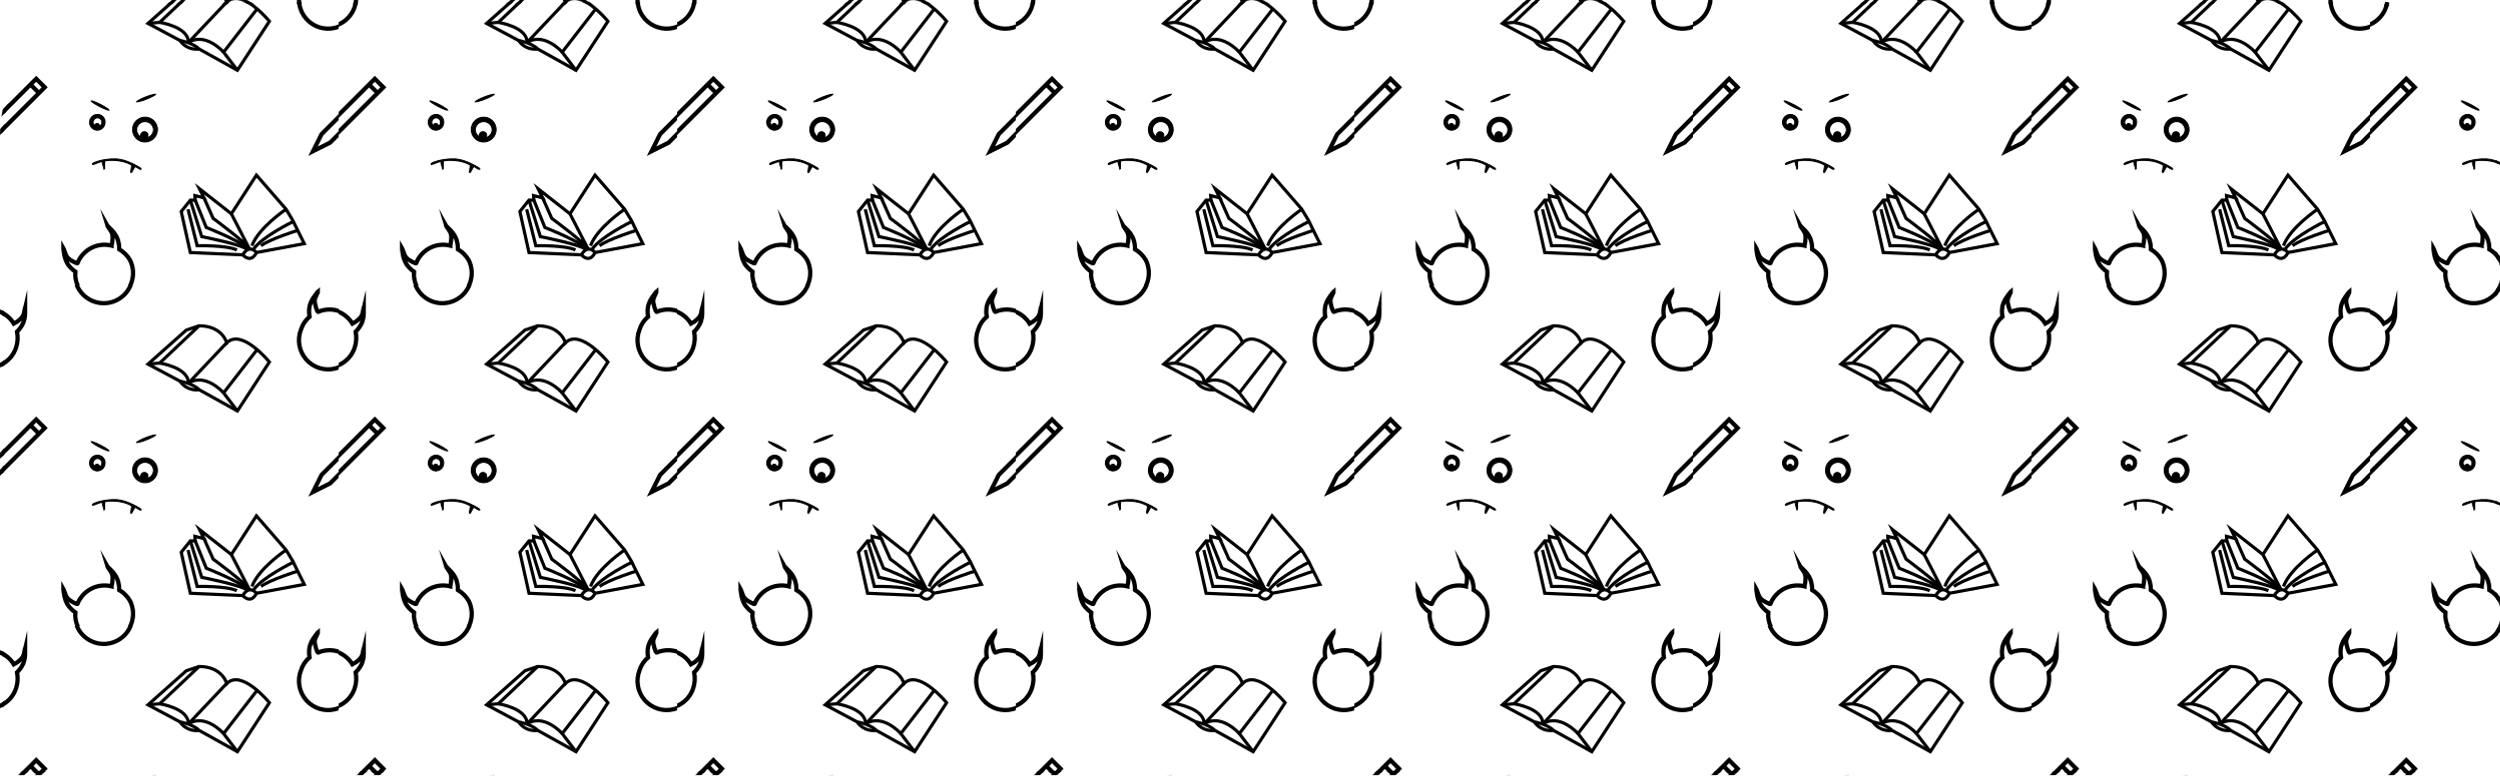
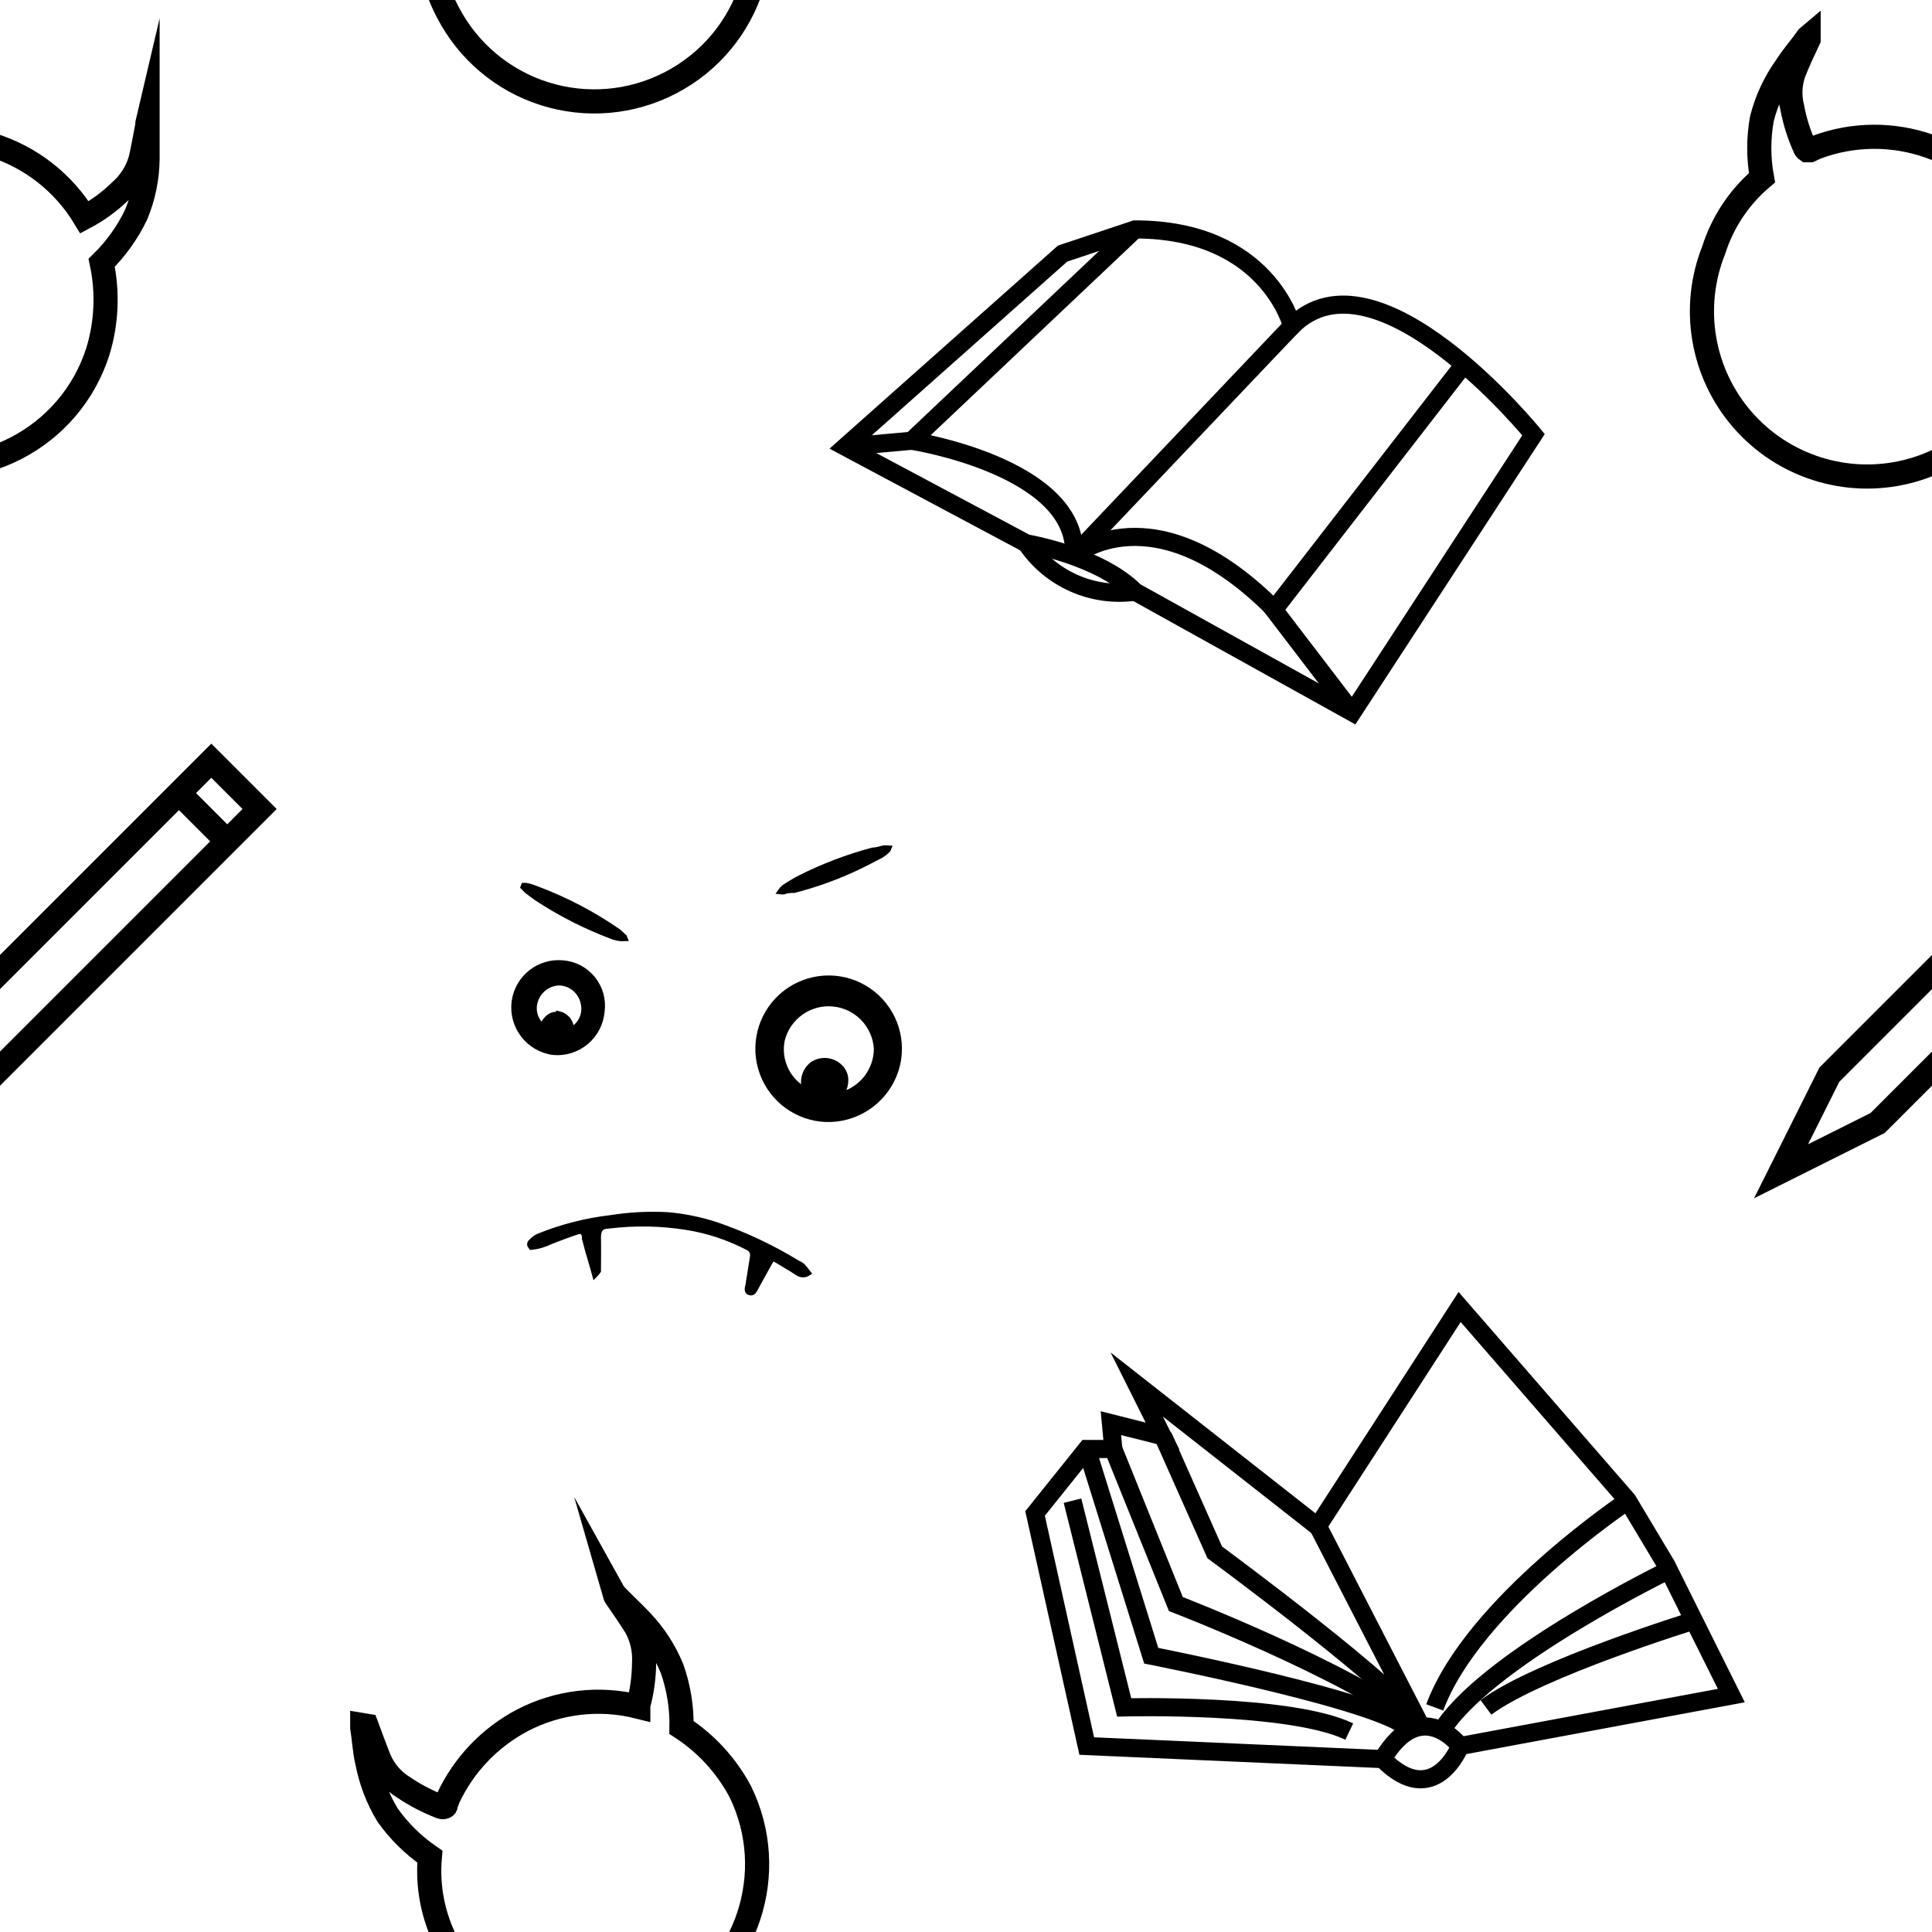
- <svg xmlns="http://www.w3.org/2000/svg" viewBox="0 0 587 182">
+ <svg xmlns="http://www.w3.org/2000/svg" id="Layer_1" data-name="Layer 1" viewBox="0 0 80 80">
  <defs>
-     <style>.cls-1,.cls-3,.cls-4{fill:none;}.cls-2{clip-path:url(#clip-path);}.cls-3,.cls-4,.cls-5{stroke:#000;}.cls-3,.cls-4,.cls-5,.cls-6{stroke-miterlimit:10;}.cls-4{stroke-width:0.75px;}.cls-5{stroke-width:0.25px;}.cls-6{fill:url(#New_Pattern_Swatch_1);stroke:url(#New_Pattern_Swatch_1);}</style>
+     <style>.cls-1,.cls-3,.cls-4{fill:none;}.cls-2{clip-path:url(#clip-path);}.cls-3,.cls-4,.cls-5{stroke:#000;stroke-miterlimit:10;}.cls-4{stroke-width:0.75px;}.cls-5{stroke-width:0.25px;}</style>
    <clipPath id="clip-path">
-       <rect class="cls-1" width="79.5" height="80" />
+       <rect class="cls-1" width="80" height="80" />
    </clipPath>
-     <pattern id="New_Pattern_Swatch_1" data-name="New Pattern Swatch 1" width="79.5" height="80" patternTransform="translate(0 787)" patternUnits="userSpaceOnUse" viewBox="0 0 79.5 80">
-       <rect class="cls-1" width="79.5" height="80" />
-       <g class="cls-2">
-         <path id="eFbXhEVdUtQ2" class="cls-3" d="M84,10.88a7,7,0,0,0,1.43-2,6.18,6.18,0,0,0,.47-2.3c0-.48,0-1,0-1.43a.26.26,0,0,1,0-.12h0l0,.11c-.1.5-.18,1-.29,1.46a2.74,2.74,0,0,1-.82,1.3A6.4,6.4,0,0,1,83.25,9l0,0A6.86,6.86,0,0,0,75,6.1h0l-.26.12c-.06,0-.08,0-.13,0a.22.22,0,0,1-.08-.1,7.28,7.28,0,0,1-.53-1.68A2.49,2.49,0,0,1,74,3c.19-.48.39-.9.61-1.37l0-.12h0s-.06.05-.07.09c-.29.4-.6.75-.86,1.16a6.44,6.44,0,0,0-1,2.14,6.78,6.78,0,0,0,0,2.46s0,0,0,0a6.5,6.5,0,0,0-2,3,6.84,6.84,0,1,0,13,4.15A7.34,7.34,0,0,0,84,10.88Z" />
-         <path id="eFbXhEVdUtQ2-2" data-name="eFbXhEVdUtQ2" class="cls-3" d="M4,10.88a7,7,0,0,0,1.43-2,6.18,6.18,0,0,0,.47-2.3c0-.48,0-1,0-1.43a.26.26,0,0,1,0-.12h0l0,.11c-.1.5-.18,1-.29,1.46a2.74,2.74,0,0,1-.82,1.3A6.4,6.4,0,0,1,3.25,9l0,0A6.85,6.85,0,0,0-.59,6,6.91,6.91,0,0,0-5,6.1h0l-.26.12c-.06,0-.08,0-.13,0a.22.22,0,0,1-.08-.1,7.28,7.28,0,0,1-.53-1.68A2.42,2.42,0,0,1-6,3c.19-.48.39-.9.61-1.37l0-.12h0s-.06.05-.07.09c-.29.4-.6.75-.86,1.16a6.44,6.44,0,0,0-1,2.14,6.78,6.78,0,0,0,0,2.46s0,0,0,0a6.5,6.5,0,0,0-2,3A6.83,6.83,0,0,0-4.79,19,6.85,6.85,0,0,0,3.8,14.53,7.34,7.34,0,0,0,4,10.88Z" />
-         <path id="eFbXhEVdUtQ2-3" data-name="eFbXhEVdUtQ2" class="cls-3" d="M28,71.53a6.92,6.92,0,0,0-.39-2.43,6.33,6.33,0,0,0-1.3-2c-.33-.35-.68-.67-1-1,0,0-.06,0-.08-.07h0l.05.09c.29.42.56.81.83,1.24a2.74,2.74,0,0,1,.34,1.5,6.9,6.9,0,0,1-.24,1.75l0,.06a6.81,6.81,0,0,0-4.79.56,7,7,0,0,0-3.08,3.22v0a2.77,2.77,0,0,1-.1.26c0,.06,0,.09-.06.11a.2.2,0,0,1-.13,0,7.68,7.68,0,0,1-1.56-.81,2.55,2.55,0,0,1-1-1.15c-.19-.47-.35-.92-.53-1.4l-.06-.11h0s0,.08,0,.11c.08.49.1,1,.21,1.43a6.58,6.58,0,0,0,.84,2.19,7,7,0,0,0,1.75,1.72s0,0,0,0a6.52,6.52,0,0,0,.7,3.58,6.84,6.84,0,0,0,12.15-6.28A7.22,7.22,0,0,0,28,71.53Z" />
-         <path id="eFbXhEVdUtQ2-4" data-name="eFbXhEVdUtQ2" class="cls-3" d="M28-8.47a6.92,6.92,0,0,0-.39-2.43,6.33,6.33,0,0,0-1.3-2c-.33-.35-.68-.67-1-1,0,0-.06,0-.08-.07h0l.05.09c.29.42.56.81.83,1.24a2.74,2.74,0,0,1,.34,1.5,6.9,6.9,0,0,1-.24,1.75l0,.06a6.81,6.81,0,0,0-4.79.56,7,7,0,0,0-3.08,3.22v0a2.77,2.77,0,0,1-.1.26c0,.06,0,.09-.06.11a.2.2,0,0,1-.13,0,7.68,7.68,0,0,1-1.56-.81,2.55,2.55,0,0,1-1-1.15c-.19-.47-.35-.92-.53-1.4l-.06-.11h0c0,.05,0,.08,0,.11.08.49.1.95.21,1.43a6.58,6.58,0,0,0,.84,2.19,7,7,0,0,0,1.75,1.72s0,0,0,0A6.5,6.5,0,0,0,18.29.5a6.83,6.83,0,0,0,9.22,2.93,6.84,6.84,0,0,0,2.93-9.21A7.22,7.22,0,0,0,28-8.47Z" />
-         <path class="cls-4" d="M34.75,18.5l7.5,4s3,.5,4.5,2l9,5L63.25,18s-6.5-8-10-4.5c0,0-1-4-6.5-4l-3,1Z" />
-         <path class="cls-4" d="M42.25,22.5a4.64,4.64,0,0,0,4.5,2" />
-         <polyline class="cls-4" points="34.75 18.5 37.5 18.25 46.75 9.5" />
-         <path class="cls-4" d="M37.5,18.25s6.79,1.05,6.73,4.66a0,0,0,0,0,.08,0l8.94-9.45" />
-         <polyline class="cls-4" points="55.75 29.5 52.5 25.25 60.37 15.09" />
-         <path class="cls-4" d="M44.25,23s3.27-2.77,8.25,2.21" />
-         <path class="cls-4" d="M57,72.84,44.7,72.3l-2.14-9.63L44.7,60h1.15l-.08-1.07,2.14.54-1.07-2.14,7.49,5.88,5.88-9.09,6.95,8,1.61,2.67L69.84,67l1.6,3.21L60.21,72.3S59.14,75,57,72.84Z" />
-         <path class="cls-4" d="M60.21,72.3s-1.61-2.14-3.21.54" />
-         <path class="cls-4" d="M47.91,59.47l2.14,4.81s8,5.89,8.55,7.22l-4.27-8.29" />
-         <path class="cls-4" d="M58.6,71.5c-3.2-2.4-10.16-5.08-10.16-5.08L45.85,60" />
-         <path class="cls-4" d="M44.7,60l2.67,8.56s10.18,2,10.71,3.12" />
-         <path class="cls-4" d="M44.16,62.14,46.3,70.7s6.86-.18,9.32,1" />
-         <path class="cls-4" d="M67.16,62.14s-6.42,4.28-8,8.56" />
-         <path class="cls-4" d="M68.88,65s-7.25,3.52-9.3,6.46" />
-         <path class="cls-4" d="M69.91,67.1s-6.49,2-8.63,3.6" />
-         <polygon class="cls-3" points="9 32 10.5 33.5 -2.5 46.5 -6.5 48.5 -4.5 44.5 8.5 31.5 9 32" />
-         <line class="cls-3" x1="7.16" y1="32.84" x2="9.16" y2="34.84" />
-         <polygon class="cls-3" points="89 32 90.5 33.5 77.5 46.5 73.5 48.5 75.5 44.5 88.5 31.5 89 32" />
-         <line class="cls-3" x1="87.16" y1="32.84" x2="89.16" y2="34.84" />
-         <path class="cls-5" d="M36.94,43.86a2.91,2.91,0,1,0-3.23,2.46A2.93,2.93,0,0,0,36.94,43.86Zm-2.46.29a.89.89,0,0,0-1.09-.06.91.91,0,0,0-.27,1.08,1.94,1.94,0,0,1-1-2.1,2,2,0,0,1,3.94.36,2,2,0,0,1-1.49,1.92C34.84,44.84,34.81,44.44,34.48,44.15Z" />
-         <path class="cls-5" d="M21.06,41.48a1.86,1.86,0,0,0,1.6,2.08,1.84,1.84,0,0,0,2-1.67,1.76,1.76,0,0,0-1.6-2A1.84,1.84,0,0,0,21.06,41.48ZM22.9,42c-.29-.05-.52.1-.7.48a1,1,0,0,1-.28-1.12,1.08,1.08,0,0,1,1-.71,1.07,1.07,0,0,1,1,.86,1,1,0,0,1-.53,1.13A.64.64,0,0,0,22.9,42Z" />
-         <path class="cls-5" d="M21.74,51.63c-.06-.07-.07-.14,0-.2a1,1,0,0,1,.29-.22,11.49,11.49,0,0,1,3-.77,11.15,11.15,0,0,1,2.38-.12,9.05,9.05,0,0,1,1.93.39,16.91,16.91,0,0,1,3.39,1.59,1.05,1.05,0,0,1,.21.12,3.36,3.36,0,0,1,.24.29.38.38,0,0,1-.4,0c-.28-.19-.58-.36-.86-.53-.13-.08-.25,0-.34.11-.2.37-.41.73-.61,1.11-.06.1-.12.15-.23.09s0-.26,0-.39c.06-.35.11-.7.17-1.06a.36.36,0,0,0-.22-.4,8.28,8.28,0,0,0-2.56-.84A11.51,11.51,0,0,0,25,50.72c-.33,0-.44.19-.43.52s0,.9,0,1.35c0,0-.06.09-.12.15-.05-.19-.1-.34-.14-.49-.1-.32-.19-.65-.28-1a.49.49,0,0,0,0-.11c-.06-.19-.15-.24-.34-.17-.37.12-.73.26-1.09.4A2.34,2.34,0,0,1,21.74,51.63Z" />
-         <path class="cls-5" d="M36.51,35.18a1.63,1.63,0,0,1-.29.23c-.39.2-.78.41-1.18.59a14.67,14.67,0,0,1-2.41.85c-.13,0-.28,0-.42.06a.54.54,0,0,1-.13,0,.69.69,0,0,1,.14-.15,6.58,6.58,0,0,1,.67-.4,15.61,15.61,0,0,1,3-1.14c.15,0,.31-.06.46-.09a.55.55,0,0,1,.18,0Z" />
-         <path class="cls-5" d="M21.45,36.68c.19,0,.39.09.58.16a15.38,15.38,0,0,1,3.31,1.74c.08.06.15.14.23.21a.1.1,0,0,1,.05.06,1.25,1.25,0,0,1-.58-.11,15.76,15.76,0,0,1-2.9-1.46c-.2-.12-.38-.27-.56-.4a1.14,1.14,0,0,1-.15-.16Z" />
-       </g>
-     </pattern>
  </defs>
-   <g id="Layer_2" data-name="Layer 2">
-     <g id="Layer_1-2" data-name="Layer 1">
-       <path class="cls-6" d="M32.09.5H554.91A31.59,31.59,0,0,1,586.5,32.09V181.5a0,0,0,0,1,0,0H.5a0,0,0,0,1,0,0V32.09A31.59,31.59,0,0,1,32.09.5Z" />
-     </g>
+   <g class="cls-2">
+     <path id="eFbXhEVdUtQ2" class="cls-3" d="M84.21,10.88a7,7,0,0,0,1.43-2,6.18,6.18,0,0,0,.47-2.3c0-.48,0-1,0-1.43a.26.26,0,0,1,0-.12h0l0,.11c-.1.5-.18,1-.29,1.46a2.74,2.74,0,0,1-.82,1.3A6.4,6.4,0,0,1,83.5,9l0,0A6.86,6.86,0,0,0,75.21,6.1h0l-.26.12c-.06,0-.08,0-.13,0a.22.22,0,0,1-.08-.1,7.28,7.28,0,0,1-.53-1.68A2.49,2.49,0,0,1,74.28,3c.19-.48.39-.9.61-1.37l0-.12h0s-.06.05-.07.09c-.29.4-.6.75-.86,1.16a6.44,6.44,0,0,0-1,2.14,6.78,6.78,0,0,0,0,2.46s0,0,0,0a6.5,6.5,0,0,0-2,3,6.84,6.84,0,1,0,13,4.15A7.34,7.34,0,0,0,84.21,10.88Z" />
+     <path id="eFbXhEVdUtQ2-2" data-name="eFbXhEVdUtQ2" class="cls-3" d="M4.21,10.88a7,7,0,0,0,1.43-2,6.18,6.18,0,0,0,.47-2.3c0-.48,0-1,0-1.43a.26.26,0,0,1,0-.12h0l0,.11c-.1.5-.18,1-.29,1.46a2.74,2.74,0,0,1-.82,1.3A6.4,6.4,0,0,1,3.5,9l0,0A6.85,6.85,0,0,0-.34,6a6.91,6.91,0,0,0-4.45.1h0l-.26.12c-.06,0-.08,0-.13,0a.22.22,0,0,1-.08-.1,7.28,7.28,0,0,1-.53-1.68A2.42,2.42,0,0,1-5.72,3c.19-.48.39-.9.61-1.37l0-.12h0s-.06.05-.07.09c-.29.4-.6.75-.86,1.16A6.44,6.44,0,0,0-7,4.84a6.78,6.78,0,0,0,0,2.46s0,0,0,0a6.5,6.5,0,0,0-2,3A6.83,6.83,0,0,0-4.54,19a6.85,6.85,0,0,0,8.59-4.44A7.34,7.34,0,0,0,4.21,10.88Z" />
+     <path id="eFbXhEVdUtQ2-3" data-name="eFbXhEVdUtQ2" class="cls-3" d="M28.22,71.53a6.92,6.92,0,0,0-.39-2.43,6.33,6.33,0,0,0-1.3-2c-.33-.35-.68-.67-1-1,0,0-.06,0-.08-.07h0l.05.09c.29.42.56.81.83,1.24a2.74,2.74,0,0,1,.34,1.5,6.9,6.9,0,0,1-.24,1.75l0,.06a6.81,6.81,0,0,0-4.79.56,7,7,0,0,0-3.08,3.22v0a2.77,2.77,0,0,1-.1.26c0,.06,0,.09-.06.11a.2.2,0,0,1-.13,0,7.68,7.68,0,0,1-1.56-.81,2.55,2.55,0,0,1-1-1.15c-.19-.47-.35-.92-.53-1.4L15,71.43h0s0,.08,0,.11c.08.49.1,1,.21,1.43a6.58,6.58,0,0,0,.84,2.19,7,7,0,0,0,1.75,1.72s0,0,0,0a6.5,6.5,0,0,0,.7,3.58,6.84,6.84,0,0,0,12.15-6.28A7.22,7.22,0,0,0,28.22,71.53Z" />
+     <path id="eFbXhEVdUtQ2-4" data-name="eFbXhEVdUtQ2" class="cls-3" d="M28.22-8.47a6.92,6.92,0,0,0-.39-2.43,6.33,6.33,0,0,0-1.3-2c-.33-.35-.68-.67-1-1,0,0-.06,0-.08-.07h0l.05.09c.29.42.56.81.83,1.24a2.74,2.74,0,0,1,.34,1.5,6.9,6.9,0,0,1-.24,1.75l0,.06a6.86,6.86,0,0,0-4.79.56,7,7,0,0,0-3.08,3.22v0a2.77,2.77,0,0,1-.1.26c0,.06,0,.09-.06.11a.2.2,0,0,1-.13,0,7.68,7.68,0,0,1-1.56-.81,2.55,2.55,0,0,1-1-1.15c-.19-.47-.35-.92-.53-1.4L15-8.57h0c0,.05,0,.08,0,.11.08.49.1.95.21,1.43a6.58,6.58,0,0,0,.84,2.19A7,7,0,0,0,17.8-3.11s0,0,0,0A6.5,6.5,0,0,0,18.54.5a6.83,6.83,0,0,0,9.22,2.93,6.84,6.84,0,0,0,2.93-9.21A7.22,7.22,0,0,0,28.22-8.47Z" />
+     <path class="cls-4" d="M35,18.5l7.5,4s3,.5,4.5,2l9,5L63.5,18s-6.5-8-10-4.5c0,0-1-4-6.5-4l-3,1Z" />
+     <path class="cls-4" d="M42.5,22.5a4.64,4.64,0,0,0,4.5,2" />
+     <polyline class="cls-4" points="35 18.5 37.75 18.25 47 9.5" />
+     <path class="cls-4" d="M37.75,18.25s6.79,1.05,6.73,4.66a0,0,0,0,0,.08,0L53.5,13.5" />
+     <polyline class="cls-4" points="56 29.5 52.75 25.25 60.62 15.09" />
+     <path class="cls-4" d="M44.5,23s3.27-2.77,8.25,2.21" />
+     <path class="cls-4" d="M57.25,72.84,45,72.3l-2.14-9.63L45,60H46.1L46,58.93l2.14.54-1.07-2.14,7.49,5.88,5.88-9.09,6.95,8L69,64.81,70.09,67l1.6,3.21L60.46,72.3S59.39,75,57.25,72.84Z" />
+     <path class="cls-4" d="M60.46,72.3s-1.61-2.14-3.21.54" />
+     <path class="cls-4" d="M48.16,59.47l2.14,4.81s8,5.89,8.55,7.22l-4.27-8.29" />
+     <path class="cls-4" d="M58.85,71.5c-3.2-2.4-10.16-5.08-10.16-5.08L46.1,60" />
+     <path class="cls-4" d="M45,60l2.67,8.56s10.18,2,10.71,3.12" />
+     <path class="cls-4" d="M44.41,62.14l2.14,8.56s6.86-.18,9.32,1" />
+     <path class="cls-4" d="M67.41,62.14s-6.42,4.28-8,8.56" />
+     <path class="cls-4" d="M69.13,65s-7.25,3.52-9.3,6.46" />
+     <path class="cls-4" d="M70.16,67.1s-6.49,2-8.63,3.6" />
+     <polygon class="cls-3" points="9.25 32 10.75 33.5 -2.25 46.5 -6.25 48.5 -4.25 44.5 8.75 31.5 9.25 32" />
+     <line class="cls-3" x1="7.41" y1="32.84" x2="9.41" y2="34.84" />
+     <polygon class="cls-3" points="89.25 32 90.75 33.5 77.75 46.5 73.75 48.5 75.75 44.5 88.75 31.5 89.25 32" />
+     <path class="cls-5" d="M37.19,43.86A2.91,2.91,0,1,0,34,46.32,2.93,2.93,0,0,0,37.19,43.86Zm-2.46.29a.89.89,0,0,0-1.09-.06.91.91,0,0,0-.27,1.08,1.94,1.94,0,0,1-1-2.1,2,2,0,0,1,3.94.36,2,2,0,0,1-1.49,1.92C35.09,44.84,35.06,44.44,34.73,44.15Z" />
+     <path class="cls-5" d="M21.31,41.48a1.86,1.86,0,0,0,1.6,2.08,1.84,1.84,0,0,0,2-1.67,1.76,1.76,0,0,0-1.6-2A1.84,1.84,0,0,0,21.31,41.48Zm1.84.55c-.29-.05-.52.1-.7.48a1,1,0,0,1-.28-1.12,1.08,1.08,0,0,1,1-.71,1.07,1.07,0,0,1,1,.86,1,1,0,0,1-.53,1.13A.64.64,0,0,0,23.15,42Z" />
+     <path class="cls-5" d="M22,51.63c-.06-.07-.07-.14,0-.2a1,1,0,0,1,.29-.22,11.49,11.49,0,0,1,3-.77,11.15,11.15,0,0,1,2.38-.12,9.05,9.05,0,0,1,1.93.39A16.91,16.91,0,0,1,33,52.3a1.05,1.05,0,0,1,.21.12,3.36,3.36,0,0,1,.24.29.38.38,0,0,1-.4,0c-.28-.19-.58-.36-.86-.53s-.25,0-.34.11c-.2.37-.41.73-.61,1.11-.06.1-.12.15-.23.09s0-.26,0-.39c.06-.35.11-.7.17-1.06a.36.36,0,0,0-.22-.4,8.28,8.28,0,0,0-2.56-.84,11.51,11.51,0,0,0-3.21-.05c-.33,0-.44.19-.43.52s0,.9,0,1.35c0,0-.06.09-.12.15-.05-.19-.1-.34-.14-.49-.1-.32-.19-.65-.28-1a.49.49,0,0,0,0-.11c-.06-.19-.15-.24-.34-.17-.37.12-.73.26-1.09.4A2.34,2.34,0,0,1,22,51.63Z" />
+     <path class="cls-5" d="M36.76,35.18a1.63,1.63,0,0,1-.29.23c-.39.2-.78.41-1.18.59a14.67,14.67,0,0,1-2.41.85c-.13,0-.28,0-.42.06a.54.54,0,0,1-.13,0,.69.69,0,0,1,.14-.15,6.58,6.58,0,0,1,.67-.4,15.61,15.61,0,0,1,3-1.14c.15,0,.31-.06.46-.09a1.09,1.09,0,0,1,.18,0Z" />
+     <path class="cls-5" d="M21.7,36.68c.19,0,.39.09.58.16a15.38,15.38,0,0,1,3.31,1.74c.08.06.15.14.23.21a.1.1,0,0,1,.05.06,1.25,1.25,0,0,1-.58-.11,15.76,15.76,0,0,1-2.9-1.46c-.2-.12-.38-.27-.56-.4l-.15-.15Z" />
+     <rect class="cls-1" x="0.25" width="79.5" height="80" />
  </g>
</svg>
